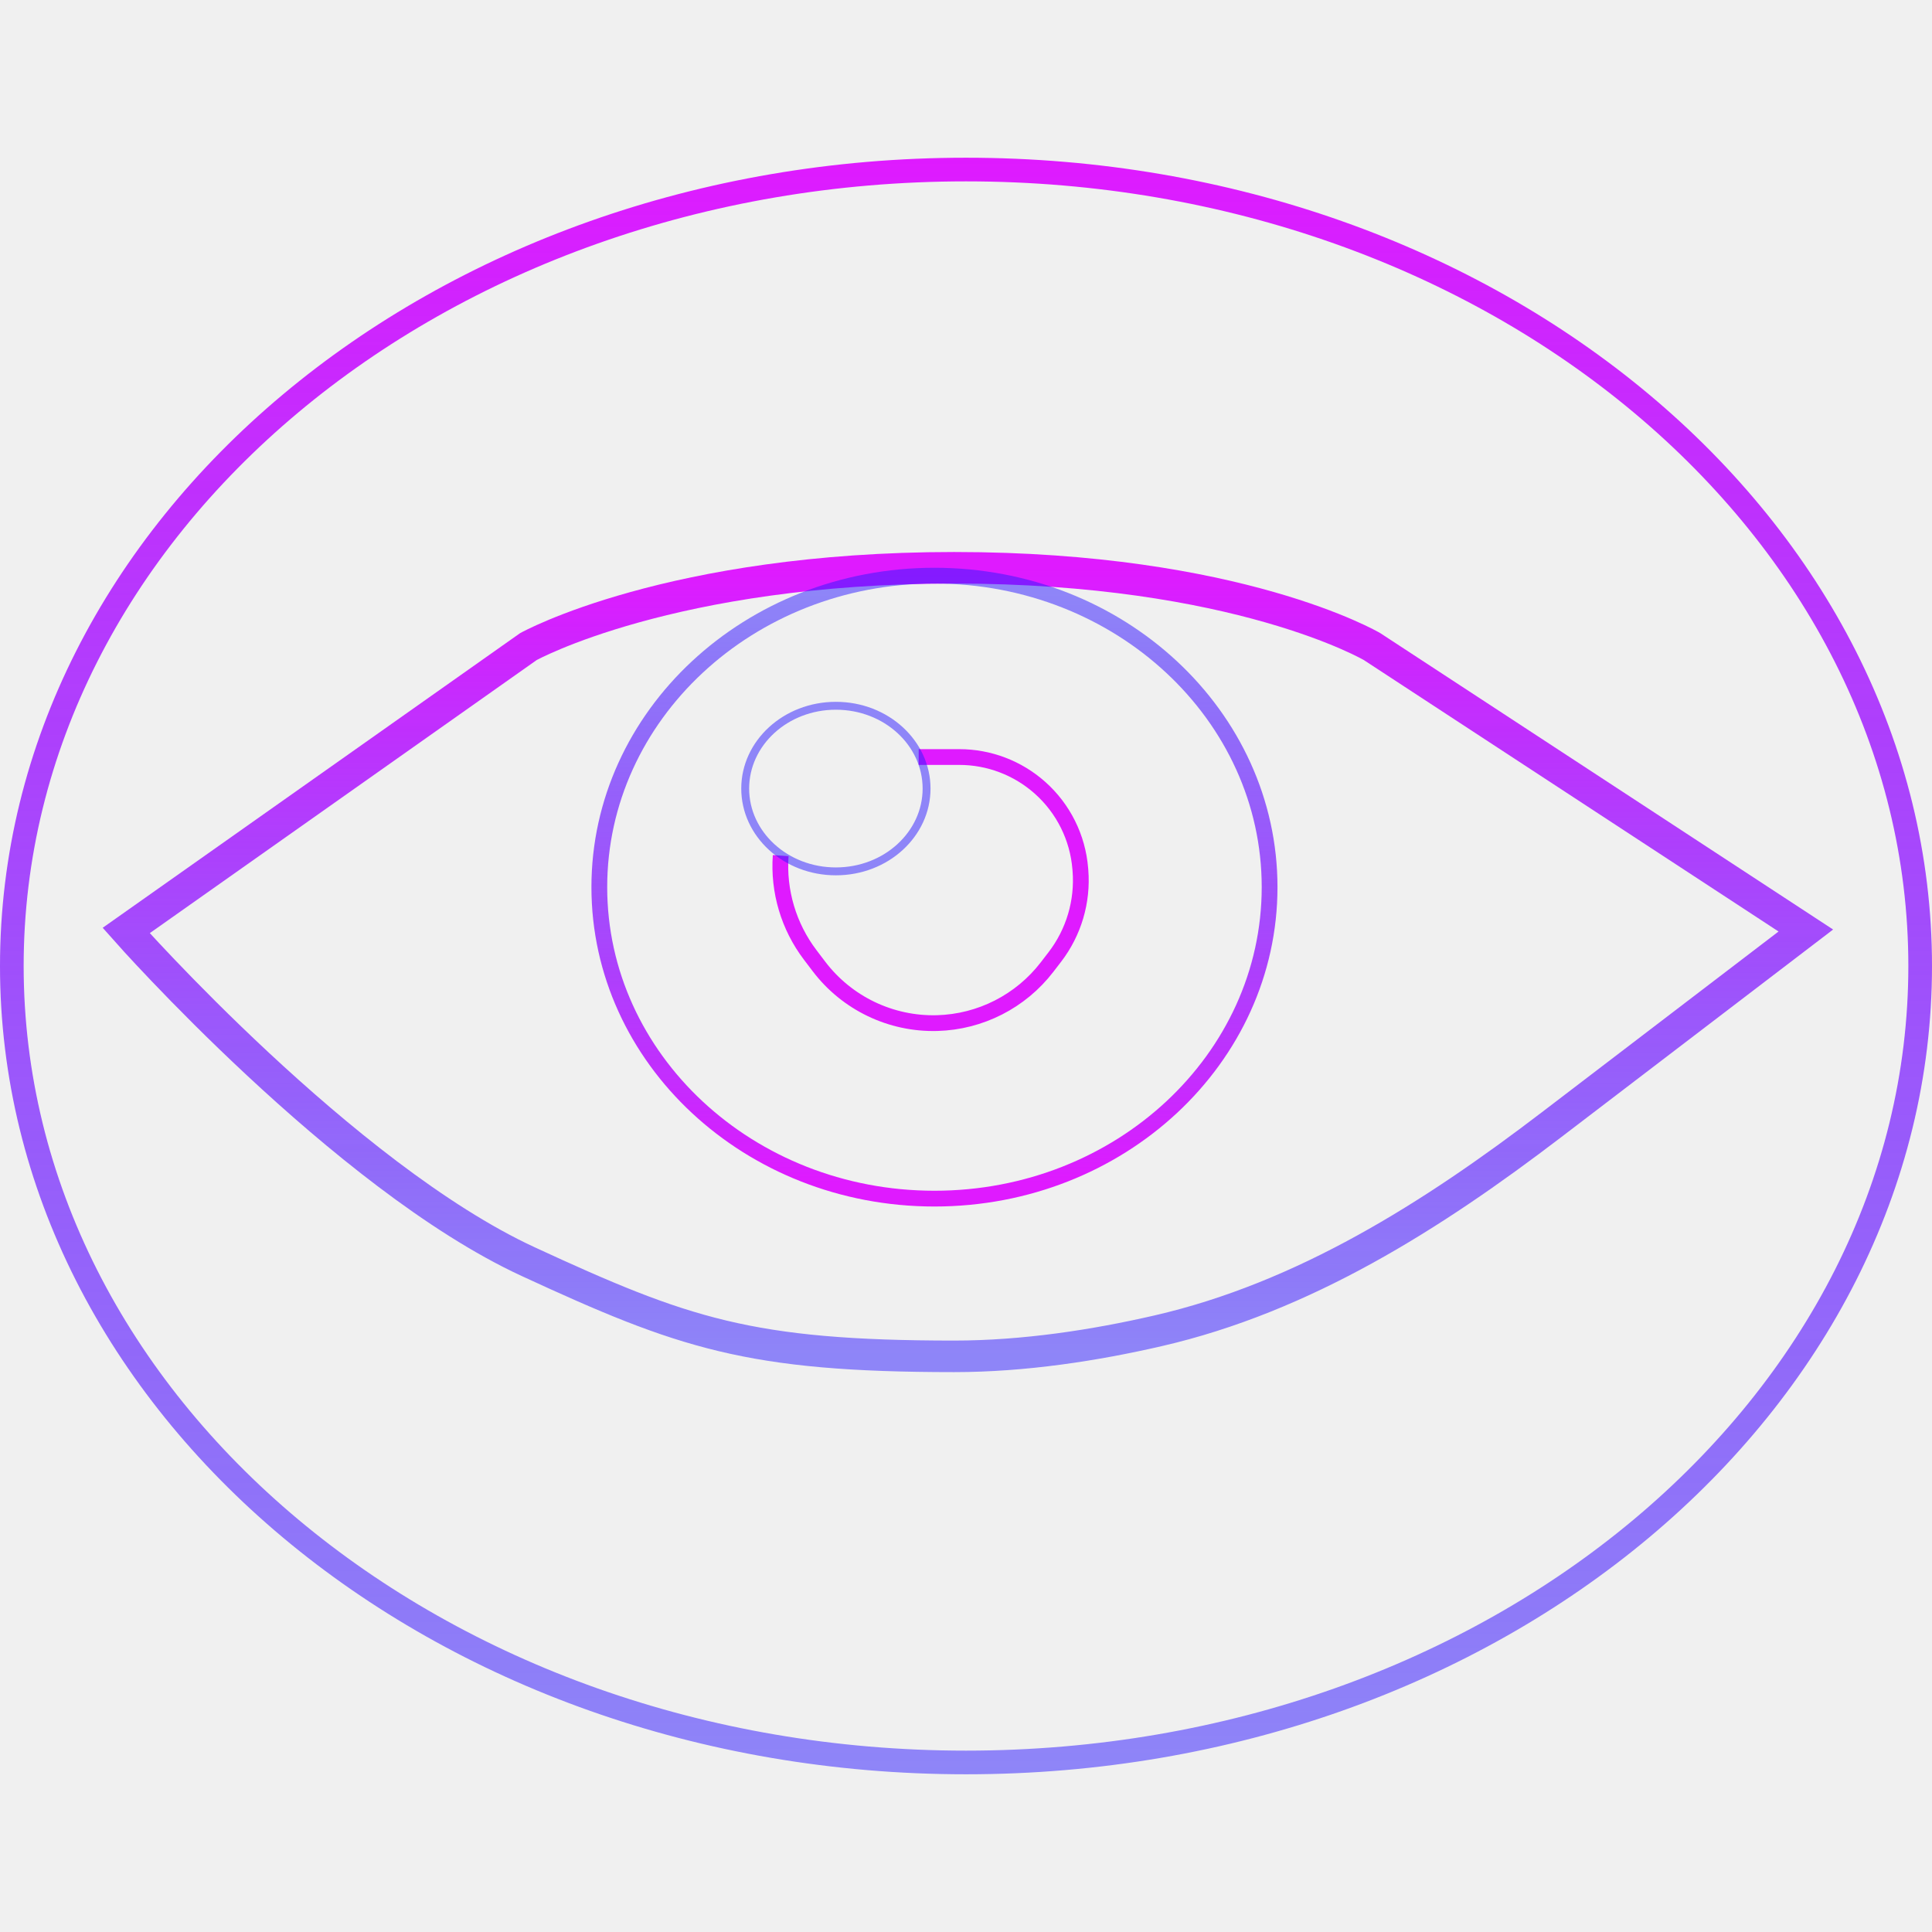
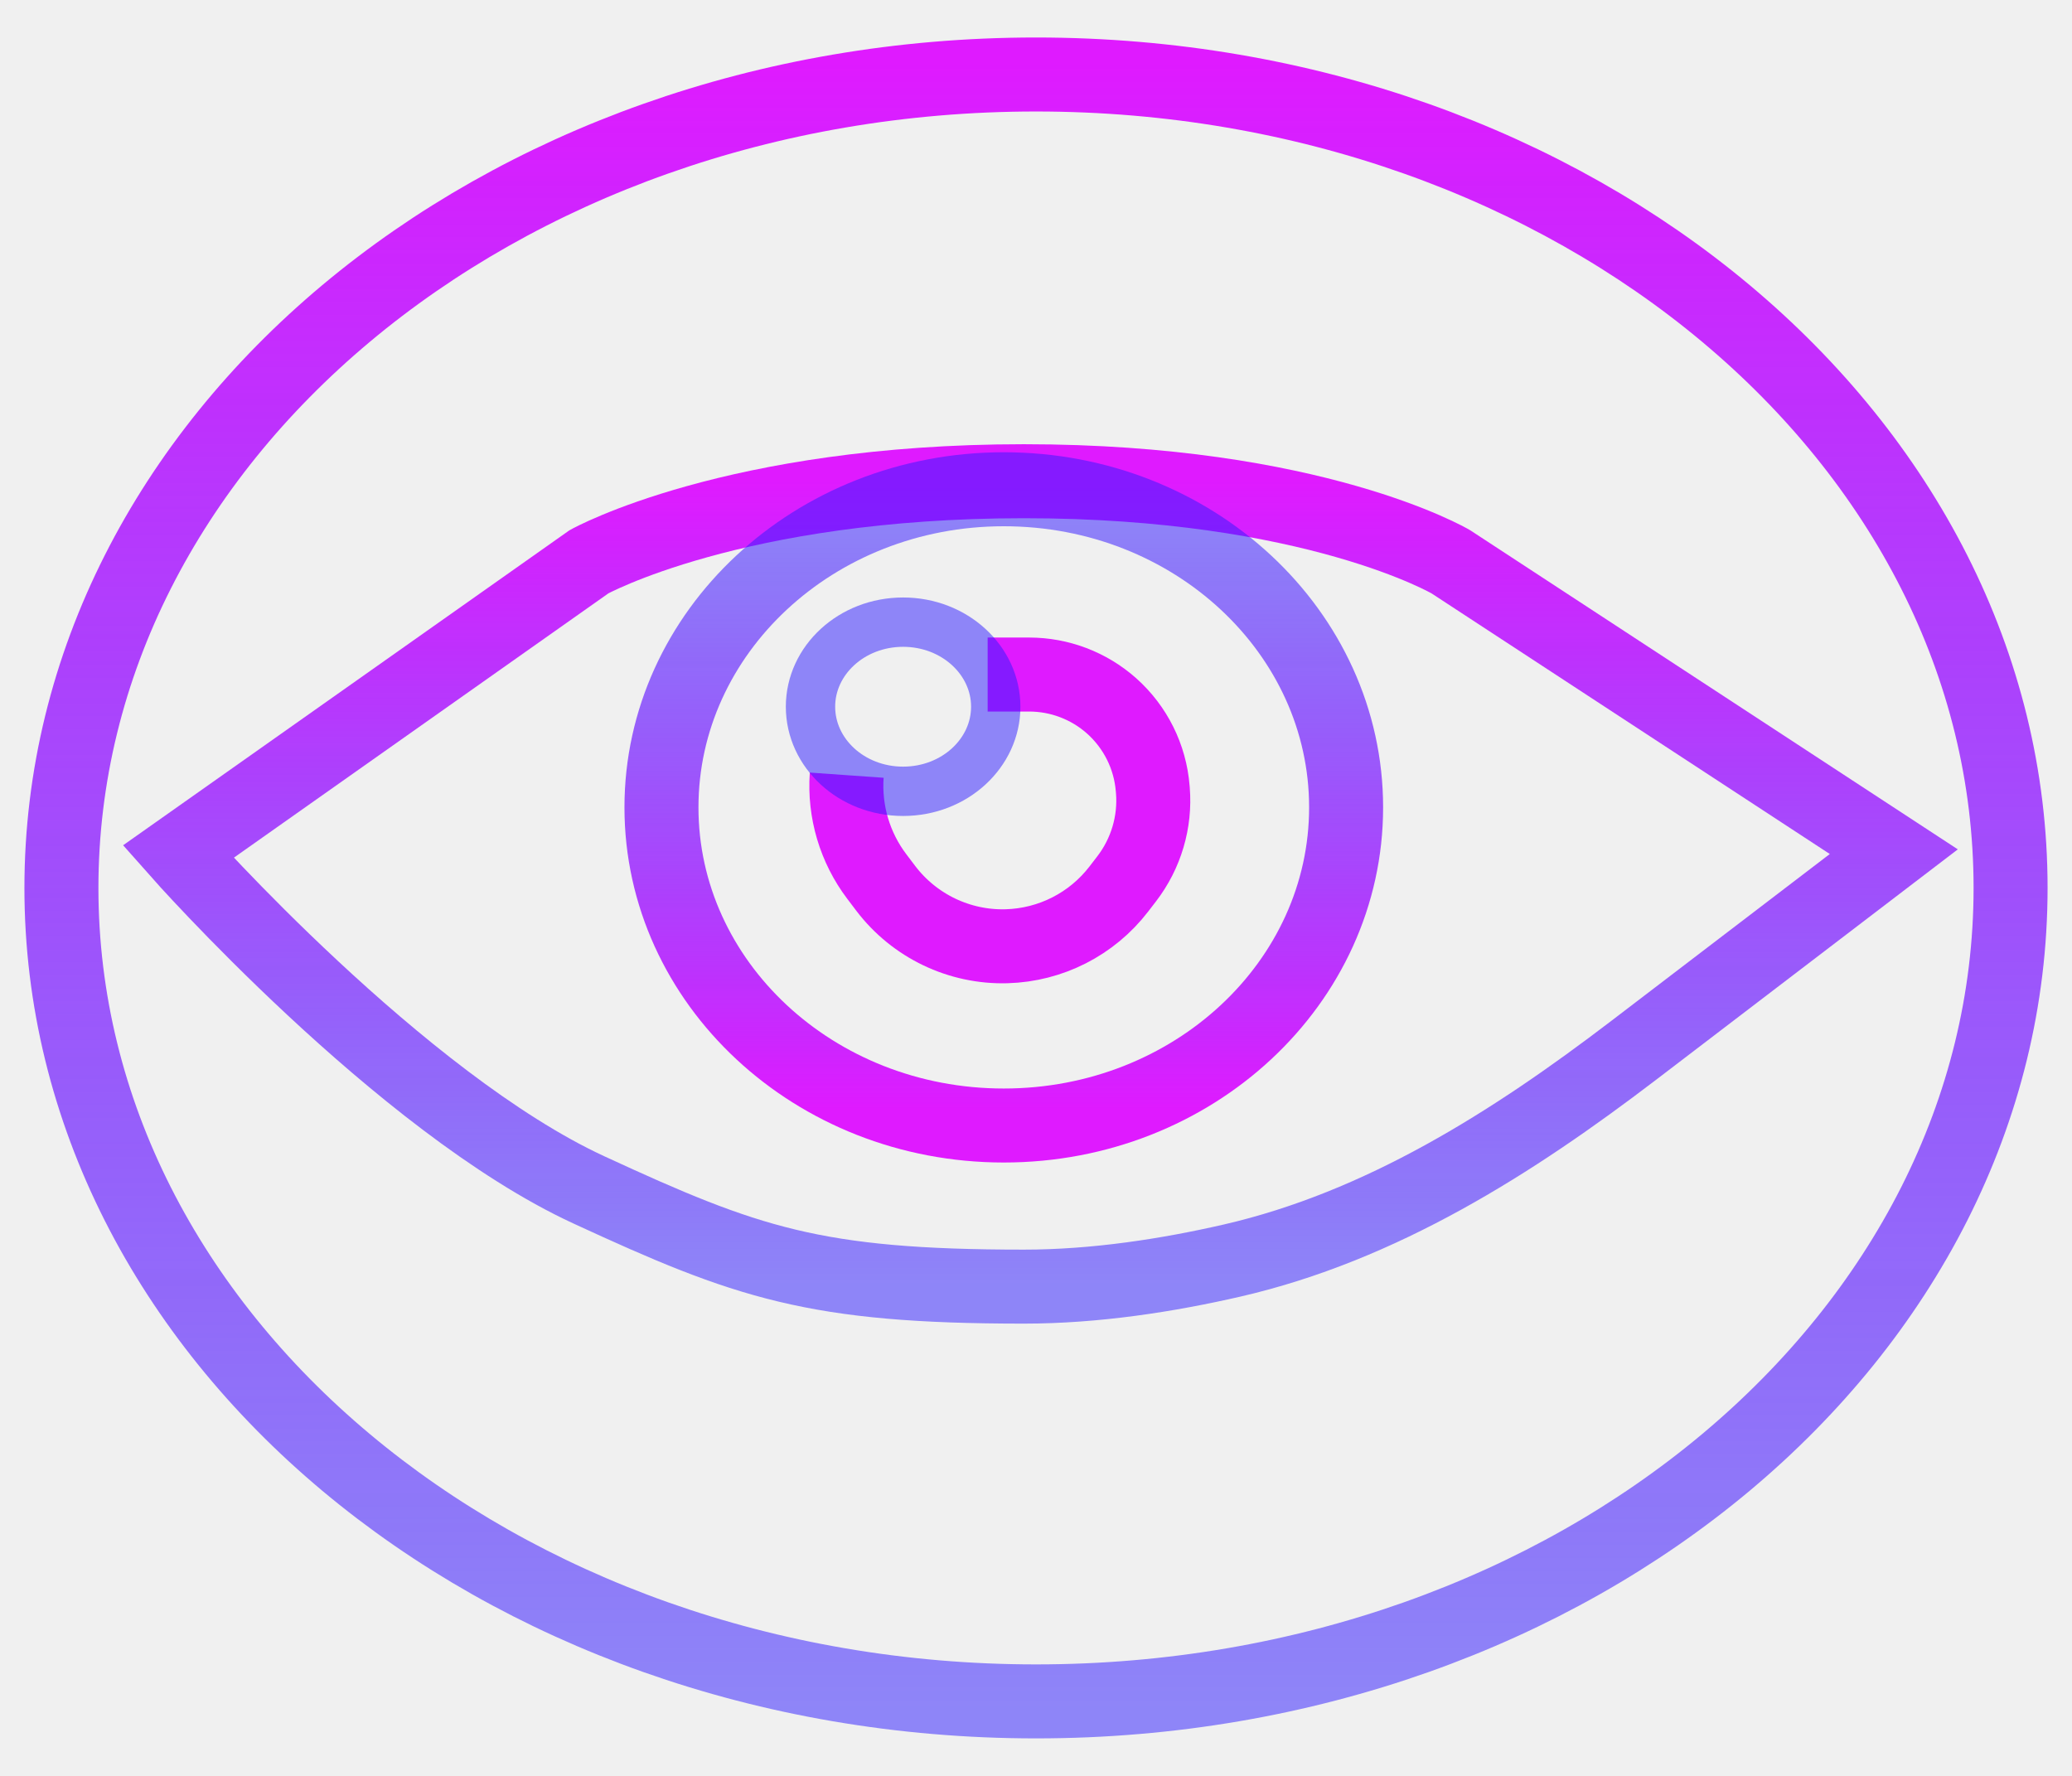
- <svg xmlns="http://www.w3.org/2000/svg" width="40" height="40" viewBox="0 0 245 205" fill="none">
-   <path d="M243.5 102.5C243.5 158.041 189.588 203.5 122.5 203.5C55.412 203.5 1.5 158.041 1.5 102.5C1.5 46.959 55.412 1.5 122.5 1.5C189.588 1.5 243.5 46.959 243.5 102.5Z" stroke="url(#paint0_linear_1_19)" stroke-width="3" />
-   <path d="M67 62L16 98C16 98 43.575 129.184 67 140C86.613 149.056 95 152 121 152C129.875 152 138.866 150.602 146.86 148.76C165.347 144.501 181.617 134.184 196.695 122.67L229 98L174 62C174 62 157 52 121 52C85 52 67 62 67 62Z" stroke="url(#paint1_linear_1_19)" stroke-width="4" />
-   <path d="M161 92.5C161 114.249 142.041 132 118.5 132C94.959 132 76 114.249 76 92.5C76 70.751 94.959 53 118.5 53C142.041 53 161 70.751 161 92.5Z" stroke="url(#paint2_linear_1_19)" stroke-width="2" />
-   <path d="M99 88.5V88.5C98.678 93.012 100.008 97.487 102.741 101.091L103.845 102.546C107.394 107.224 112.982 109.903 118.852 109.74V109.74C124.324 109.588 129.437 106.982 132.775 102.643L133.758 101.365C136.166 98.234 137.326 94.32 137.011 90.382L136.993 90.168C136.677 86.21 134.843 82.527 131.875 79.889V79.889C129.057 77.384 125.417 76 121.646 76H116.5" stroke="#DF1AFF" stroke-width="2" />
-   <path d="M117.5 80C117.5 85.759 112.393 90.5 106 90.5C99.607 90.5 94.5 85.759 94.5 80C94.5 74.241 99.607 69.5 106 69.5C112.393 69.5 117.5 74.241 117.5 80Z" stroke="#2C1AFF" stroke-opacity="0.5" />
+ <svg xmlns="http://www.w3.org/2000/svg" width="42" height="36" viewBox="0 0 42 36" fill="none">
+   <g clip-path="url(#clip0_1_2)">
+     <path d="M40.755 18C40.755 27.068 31.953 34.49 21 34.49C10.047 34.49 1.245 27.068 1.245 18C1.245 8.932 10.047 1.51 21 1.51C31.953 1.51 40.755 8.932 40.755 18Z" stroke="url(#paint0_linear_1_2)" stroke-width="1.5" />
+     <path d="M11.939 11.388L3.612 17.265C3.612 17.265 8.114 22.357 11.939 24.122C15.141 25.601 16.51 26.082 20.755 26.082C22.204 26.082 23.672 25.853 24.977 25.553C27.995 24.857 30.652 23.173 33.114 21.293L38.388 17.265L29.408 11.388C29.408 11.388 26.633 9.755 20.755 9.755C14.877 9.755 11.939 11.388 11.939 11.388Z" stroke="url(#paint1_linear_1_2)" stroke-width="1.5" />
+     <path d="M27.286 16.367C27.286 19.918 24.19 22.816 20.347 22.816C16.504 22.816 13.408 19.918 13.408 16.367C13.408 12.816 16.504 9.918 20.347 9.918C24.19 9.918 27.286 12.816 27.286 16.367Z" stroke="url(#paint2_linear_1_2)" stroke-width="1.5" />
+     <path d="M17.163 15.714C17.111 16.451 17.328 17.182 17.774 17.77L17.954 18.008C18.534 18.771 19.446 19.209 20.404 19.182C21.298 19.157 22.133 18.732 22.678 18.023L22.838 17.815C23.231 17.303 23.421 16.664 23.369 16.021L23.366 15.987C23.315 15.34 23.015 14.739 22.531 14.308C22.07 13.899 21.476 13.674 20.861 13.674H20.02" stroke="#DF1AFF" stroke-width="1.5" />
+     <path d="M20.184 14.326C20.184 15.267 19.35 16.041 18.306 16.041C17.262 16.041 16.429 15.267 16.429 14.326C16.429 13.386 17.262 12.612 18.306 12.612C19.35 12.612 20.184 13.386 20.184 14.326Z" stroke="#2C1AFF" stroke-opacity="0.5" />
+   </g>
  <defs>
-     <linearGradient id="paint0_linear_1_19" x1="122.5" y1="0" x2="122.5" y2="205" gradientUnits="userSpaceOnUse">
+     <linearGradient id="paint0_linear_1_2" x1="21" y1="1.265" x2="21" y2="34.735" gradientUnits="userSpaceOnUse">
      <stop stop-color="#DF1AFF" />
      <stop offset="1" stop-color="#2C1AFF" stop-opacity="0.5" />
    </linearGradient>
-     <linearGradient id="paint1_linear_1_19" x1="122.5" y1="52" x2="122.5" y2="152" gradientUnits="userSpaceOnUse">
+     <linearGradient id="paint1_linear_1_2" x1="21" y1="9.755" x2="21" y2="26.082" gradientUnits="userSpaceOnUse">
      <stop stop-color="#DF1AFF" />
      <stop offset="1" stop-color="#2C1AFF" stop-opacity="0.5" />
    </linearGradient>
-     <linearGradient id="paint2_linear_1_19" x1="118" y1="130" x2="118" y2="55" gradientUnits="userSpaceOnUse">
+     <linearGradient id="paint2_linear_1_2" x1="20.265" y1="22.49" x2="20.265" y2="10.245" gradientUnits="userSpaceOnUse">
      <stop stop-color="#DF1AFF" />
      <stop offset="1" stop-color="#2C1AFF" stop-opacity="0.5" />
    </linearGradient>
+     <clipPath id="clip0_1_2">
+       <rect width="42" height="36" fill="white" />
+     </clipPath>
  </defs>
</svg>
